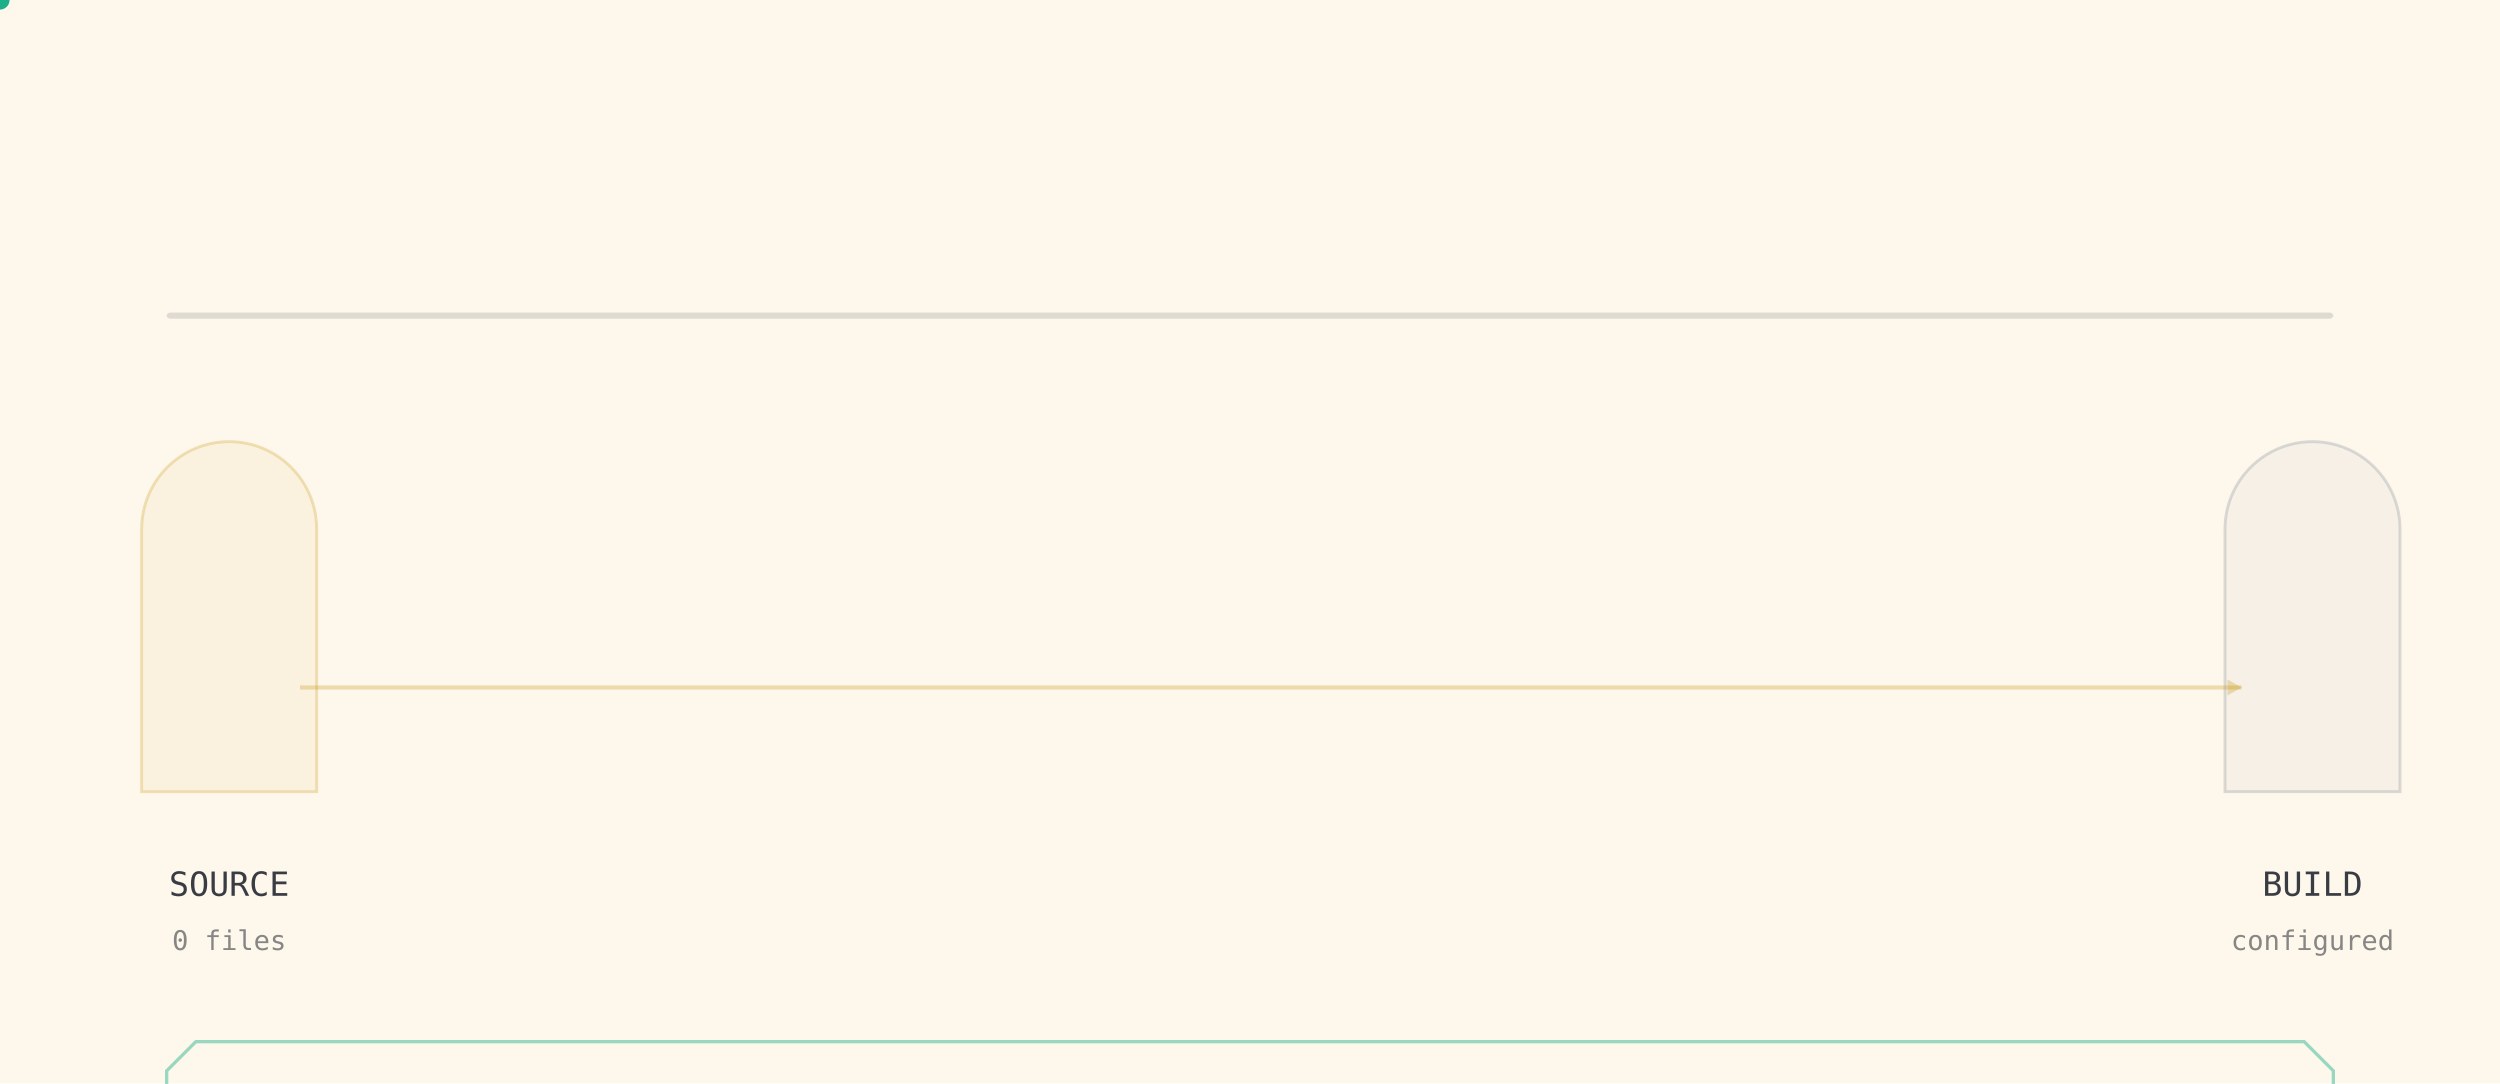
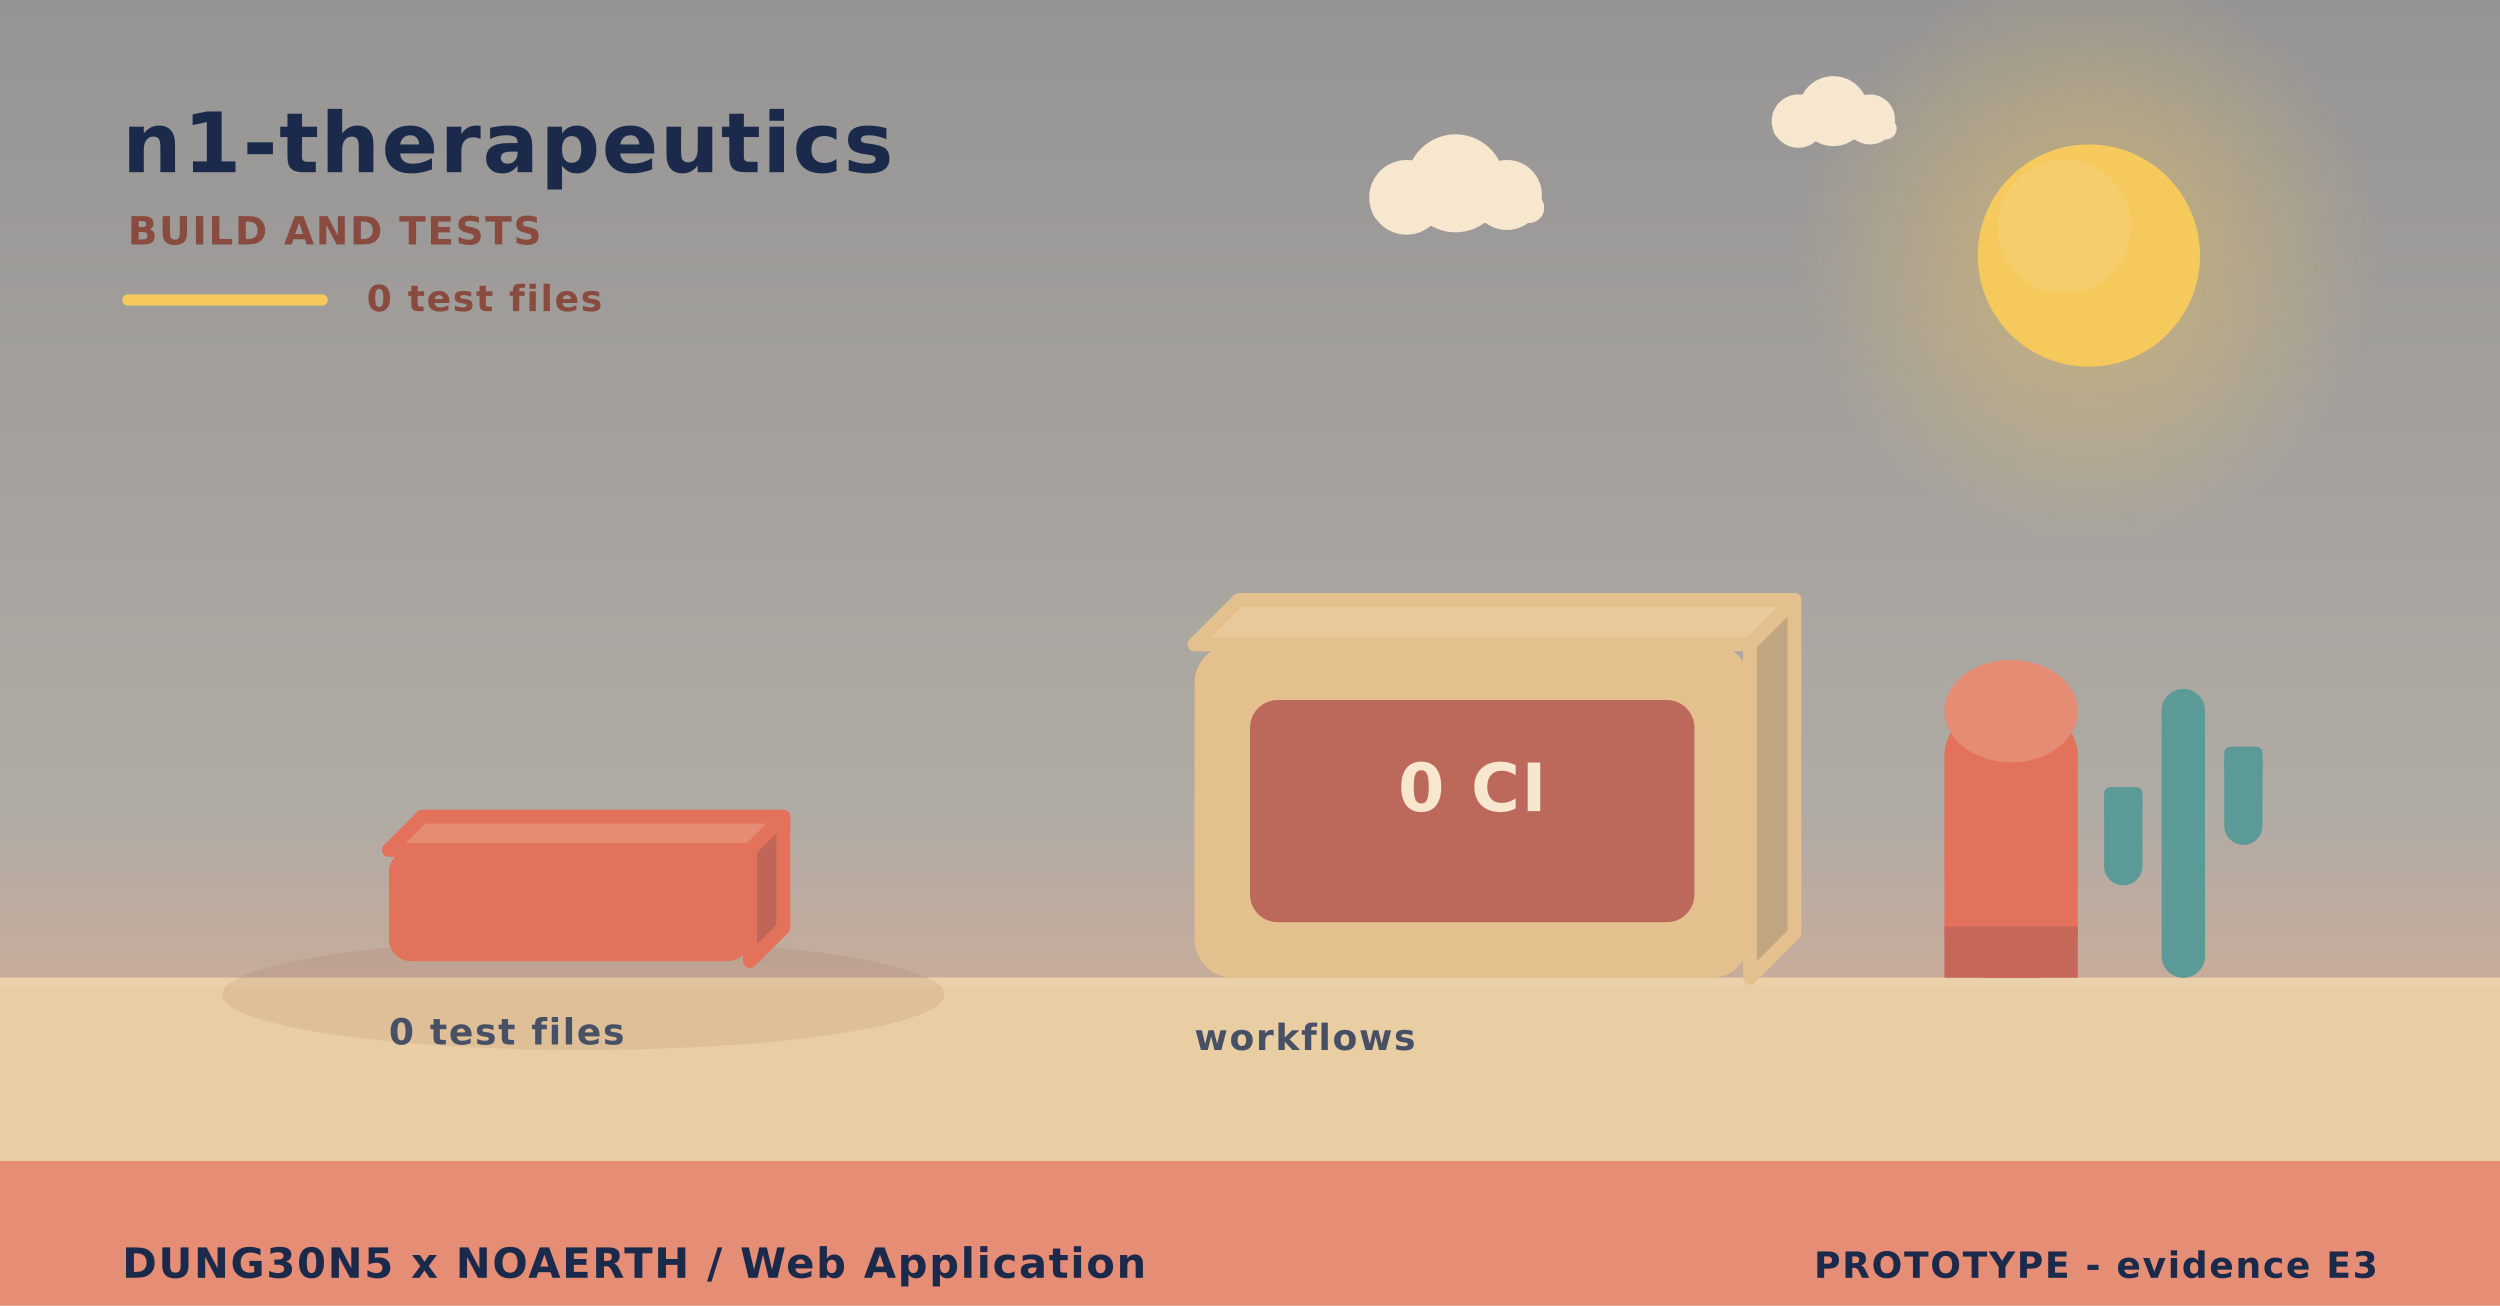
- <svg xmlns="http://www.w3.org/2000/svg" viewBox="0 0 1200 520" width="1200" height="520" role="img" aria-label="n1-therapeutics build evidence">
-   <rect width="1200" height="520" fill="#fef8ec" />
-   <defs>
-     <linearGradient id="gb" x1="0" y1="0" x2="1" y2="1">
-       <stop offset="0%" stop-color="#c78f02" />
-       <stop offset="100%" stop-color="#6e7788" />
-     </linearGradient>
-   </defs>
-   <rect x="80.00" y="150.00" width="1040.00" height="3.00" rx="2.00" fill="rgba(37,40,49,0.140)" opacity="1.00" />
-   <path d="M68.00,380.00 L68.00,254.00 A42.00,42.00 0 0 1 152.00,254.00 L152.00,380.00 Z" fill="rgba(199,143,2,0.100)" opacity="0.55" stroke="rgba(199,143,2,0.450)" stroke-width="1.4" />
-   <polygon points="-192.26,189.00 -136.83,221.00 -136.83,157.00 -192.26,125.00" fill="#036148" opacity="0.95" />
-   <polygon points="-247.68,221.00 -192.26,253.00 -192.26,189.00 -247.68,157.00" fill="#565d6a" opacity="0.95" />
-   <polygon points="-192.26,125.00 -136.83,157.00 -192.26,189.00 -247.68,157.00" fill="#c78f02" opacity="0.95" />
-   <text x="110" y="430" font-family="ui-monospace,Menlo,monospace" font-size="16" fill="rgba(37,40,49,0.900)" text-anchor="middle">SOURCE</text>
-   <text x="110" y="456" font-family="ui-monospace,Menlo,monospace" font-size="13" fill="rgba(37,40,49,0.550)" text-anchor="middle">0 files</text>
-   <path d="M1068.00,380.00 L1068.00,254.00 A42.00,42.00 0 0 1 1152.00,254.00 L1152.00,380.00 Z" fill="rgba(110,119,136,0.100)" opacity="0.55" stroke="rgba(110,119,136,0.450)" stroke-width="1.4" />
-   <polygon points="673.77,689.00 729.19,721.00 729.19,657.00 673.77,625.00" fill="#036148" opacity="0.95" />
-   <polygon points="618.34,721.00 673.77,753.00 673.77,689.00 618.34,657.00" fill="#565d6a" opacity="0.95" />
-   <polygon points="673.77,625.00 729.19,657.00 673.77,689.00 618.34,657.00" fill="#6e7788" opacity="0.95" />
-   <text x="1110" y="430" font-family="ui-monospace,Menlo,monospace" font-size="16" fill="rgba(37,40,49,0.900)" text-anchor="middle">BUILD</text>
-   <text x="1110" y="456" font-family="ui-monospace,Menlo,monospace" font-size="13" fill="rgba(37,40,49,0.550)" text-anchor="middle">configured</text>
-   <line x1="144.00" y1="330.00" x2="1076.00" y2="330.00" stroke="rgba(199,143,2,0.500)" stroke-width="2.00" opacity="0.55" />
-   <polygon points="1076.00,330.00 1069.20,326.20 1069.20,333.80" fill="rgba(199,143,2,0.500)" opacity="0.55" />
-   <g opacity="0.9">
-     <circle cx="0.00" cy="0.00" r="4.60" fill="#05a77d" opacity="1.00" />
-     <animateTransform attributeName="transform" type="translate" values="144.00,330.00 1076.00,330.00" dur="5.267s" begin="0.0s" repeatCount="indefinite" />
-     <animateTransform attributeName="transform" type="translate" values="1076.00,330.00 144.00,330.00" dur="5.267s" begin="2.633s" repeatCount="indefinite" />
+ <svg xmlns="http://www.w3.org/2000/svg" width="900" height="470" viewBox="0 0 900 470" role="img" aria-label="n1-therapeutics - how it is verified">
+   <linearGradient id="skyb" x1="0" y1="0" x2="0" y2="1">
+     <stop offset="0" stop-color="#959494" />
+     <stop offset="0.62" stop-color="#b0aba4" />
+     <stop offset="1" stop-color="#f3ad8a" />
+   </linearGradient>
+   <rect width="900" height="470" fill="url(#skyb)" />
+   <radialGradient id="sunb">
+     <stop offset="0.35" stop-color="#f5c95c" stop-opacity="0.34" />
+     <stop offset="1" stop-color="#f5c95c" stop-opacity="0" />
+   </radialGradient>
+   <circle cx="752" cy="92" r="104" fill="url(#sunb)" />
+   <circle cx="752" cy="92" r="40" fill="#f5c95c" />
+   <circle cx="743.2" cy="81.6" r="24" fill="#f5d27e" opacity="0.5" />
+   <g>
+     <circle cx="524" cy="66" r="17.64" fill="#f6e7ce" />
+     <circle cx="506.36" cy="71.04" r="13.44" fill="#f6e7ce" />
+     <circle cx="542.48" cy="70.2" r="12.6" fill="#f6e7ce" />
+     <rect x="493.76" y="69.36" width="62.16" height="10.92" rx="5.46" fill="#f6e7ce" />
+     <animateTransform attributeName="transform" type="translate" values="0 0;24 0;0 0" dur="36s" begin="0s" repeatCount="indefinite" />
  </g>
-   <path d="M94.00,500.00 H1106.00 L1120.00,514.00 V546.00 L1106.00,560.00 H94.00 L80.00,546.00 V514.00 Z" fill="none" stroke="rgba(5,167,125,0.500)" stroke-width="1.60" opacity="0.80" />
-   <text x="600" y="536" font-family="ui-monospace,Menlo,monospace" font-size="16" fill="rgba(5,167,125,0.950)" text-anchor="middle">no test suite present in this repository — shown as measured, not implied</text>
+   <g>
+     <circle cx="660" cy="40" r="12.6" fill="#f6e7ce" />
+     <circle cx="647.4" cy="43.6" r="9.6" fill="#f6e7ce" />
+     <circle cx="673.2" cy="43" r="9" fill="#f6e7ce" />
+     <rect x="638.4" y="42.4" width="44.4" height="7.8" rx="3.9" fill="#f6e7ce" />
+     <animateTransform attributeName="transform" type="translate" values="0 0;-18 0;0 0" dur="46s" begin="3s" repeatCount="indefinite" />
+   </g>
+   <rect x="0" y="352" width="900" height="118" fill="#e9cda3" />
+   <rect x="0" y="352" width="900" height="3" fill="#ebd1a9" />
+   <text x="44" y="62" font-family="Verdana,DejaVu Sans,sans-serif" font-size="30" font-weight="700" letter-spacing="0.6" fill="#1b2a4a" text-anchor="start">n1-therapeutics</text>
+   <text x="46" y="88" font-family="Verdana,DejaVu Sans,sans-serif" font-size="14" font-weight="700" letter-spacing="0.6" fill="#894b3f" text-anchor="start">BUILD AND TESTS</text>
+   <rect x="44" y="106" width="74" height="4" rx="2" fill="#f5c95c" />
+   <text x="132" y="112" font-family="Verdana,DejaVu Sans,sans-serif" font-size="13" font-weight="700" letter-spacing="0.6" fill="#894b3f" text-anchor="start">0 test files</text>
+   <ellipse cx="210" cy="358" rx="130" ry="20" fill="rgba(138,90,68,0.11)" />
+   <g>
+     <path d="M140,306 L270,306 L282,294 L152,294 Z" fill="#e68c74" stroke="#e2725b" stroke-width="5" stroke-linejoin="round" />
+     <path d="M270,306 L282,294 L282,334 L270,346 Z" fill="#c06658" stroke="#e2725b" stroke-width="5" stroke-linejoin="round" />
+     <rect x="140" y="306" width="130" height="40" rx="8" fill="#e2725b" />
+     <animateTransform attributeName="transform" type="translate" values="0 10;0 0" dur="0.8s" begin="0.5s" fill="freeze" />
+   </g>
+   <text x="140" y="376" font-family="Verdana,DejaVu Sans,sans-serif" font-size="13" font-weight="700" letter-spacing="0.6" fill="#475064" text-anchor="start">0 test files</text>
+   <path d="M430,232 L630,232 L646,216 L446,216 Z" fill="#e7c99b" stroke="#e3c08d" stroke-width="5" stroke-linejoin="round" />
+   <path d="M630,232 L646,216 L646,336 L630,352 Z" fill="#c1a682" stroke="#e3c08d" stroke-width="5" stroke-linejoin="round" />
+   <rect x="430" y="232" width="200" height="120" rx="14" fill="#e3c08d" />
+   <rect x="450" y="252" width="160" height="80" rx="10" fill="#ba6458" opacity="0.94" />
+   <text x="530" y="292" font-family="Verdana,DejaVu Sans,sans-serif" font-size="24" font-weight="700" letter-spacing="0.6" fill="#f6e7ce" text-anchor="middle">0 CI</text>
+   <text x="430" y="378" font-family="Verdana,DejaVu Sans,sans-serif" font-size="13" font-weight="700" letter-spacing="0.6" fill="#475064" text-anchor="start">workflows</text>
+   <rect x="700" y="256" width="48" height="96" rx="16" fill="#e2725b" />
+   <ellipse cx="724" cy="256" rx="24" ry="18.46" fill="#e68c74" />
+   <rect x="700" y="333.54" width="48" height="18.46" fill="#c66859" />
+   <rect x="778.18" y="248" width="15.64" height="104" rx="7.82" fill="#5b9a97" />
+   <rect x="757.48" y="283.36" width="13.8" height="35.36" rx="6.9" fill="#5b9a97" />
+   <rect x="757.48" y="283.36" width="13.8" height="10.4" rx="2.3" fill="#5b9a97" />
+   <rect x="800.72" y="268.8" width="13.8" height="35.36" rx="6.9" fill="#5b9a97" />
+   <rect x="800.72" y="268.8" width="13.8" height="10.4" rx="2.3" fill="#5b9a97" />
+   <rect x="0" y="418" width="900" height="52" rx="0" fill="#e68972" opacity="0.94" />
+   <text x="44" y="460" font-family="Verdana,DejaVu Sans,sans-serif" font-size="15" font-weight="700" letter-spacing="0.6" fill="#1b2a4a" text-anchor="start">DUNG30N5 x NOAERTH  /  Web Application</text>
+   <text x="856" y="460" font-family="Verdana,DejaVu Sans,sans-serif" font-size="13" font-weight="700" letter-spacing="0.6" fill="#1b2a4a" text-anchor="end">PROTOTYPE  -  evidence E3</text>
</svg>
